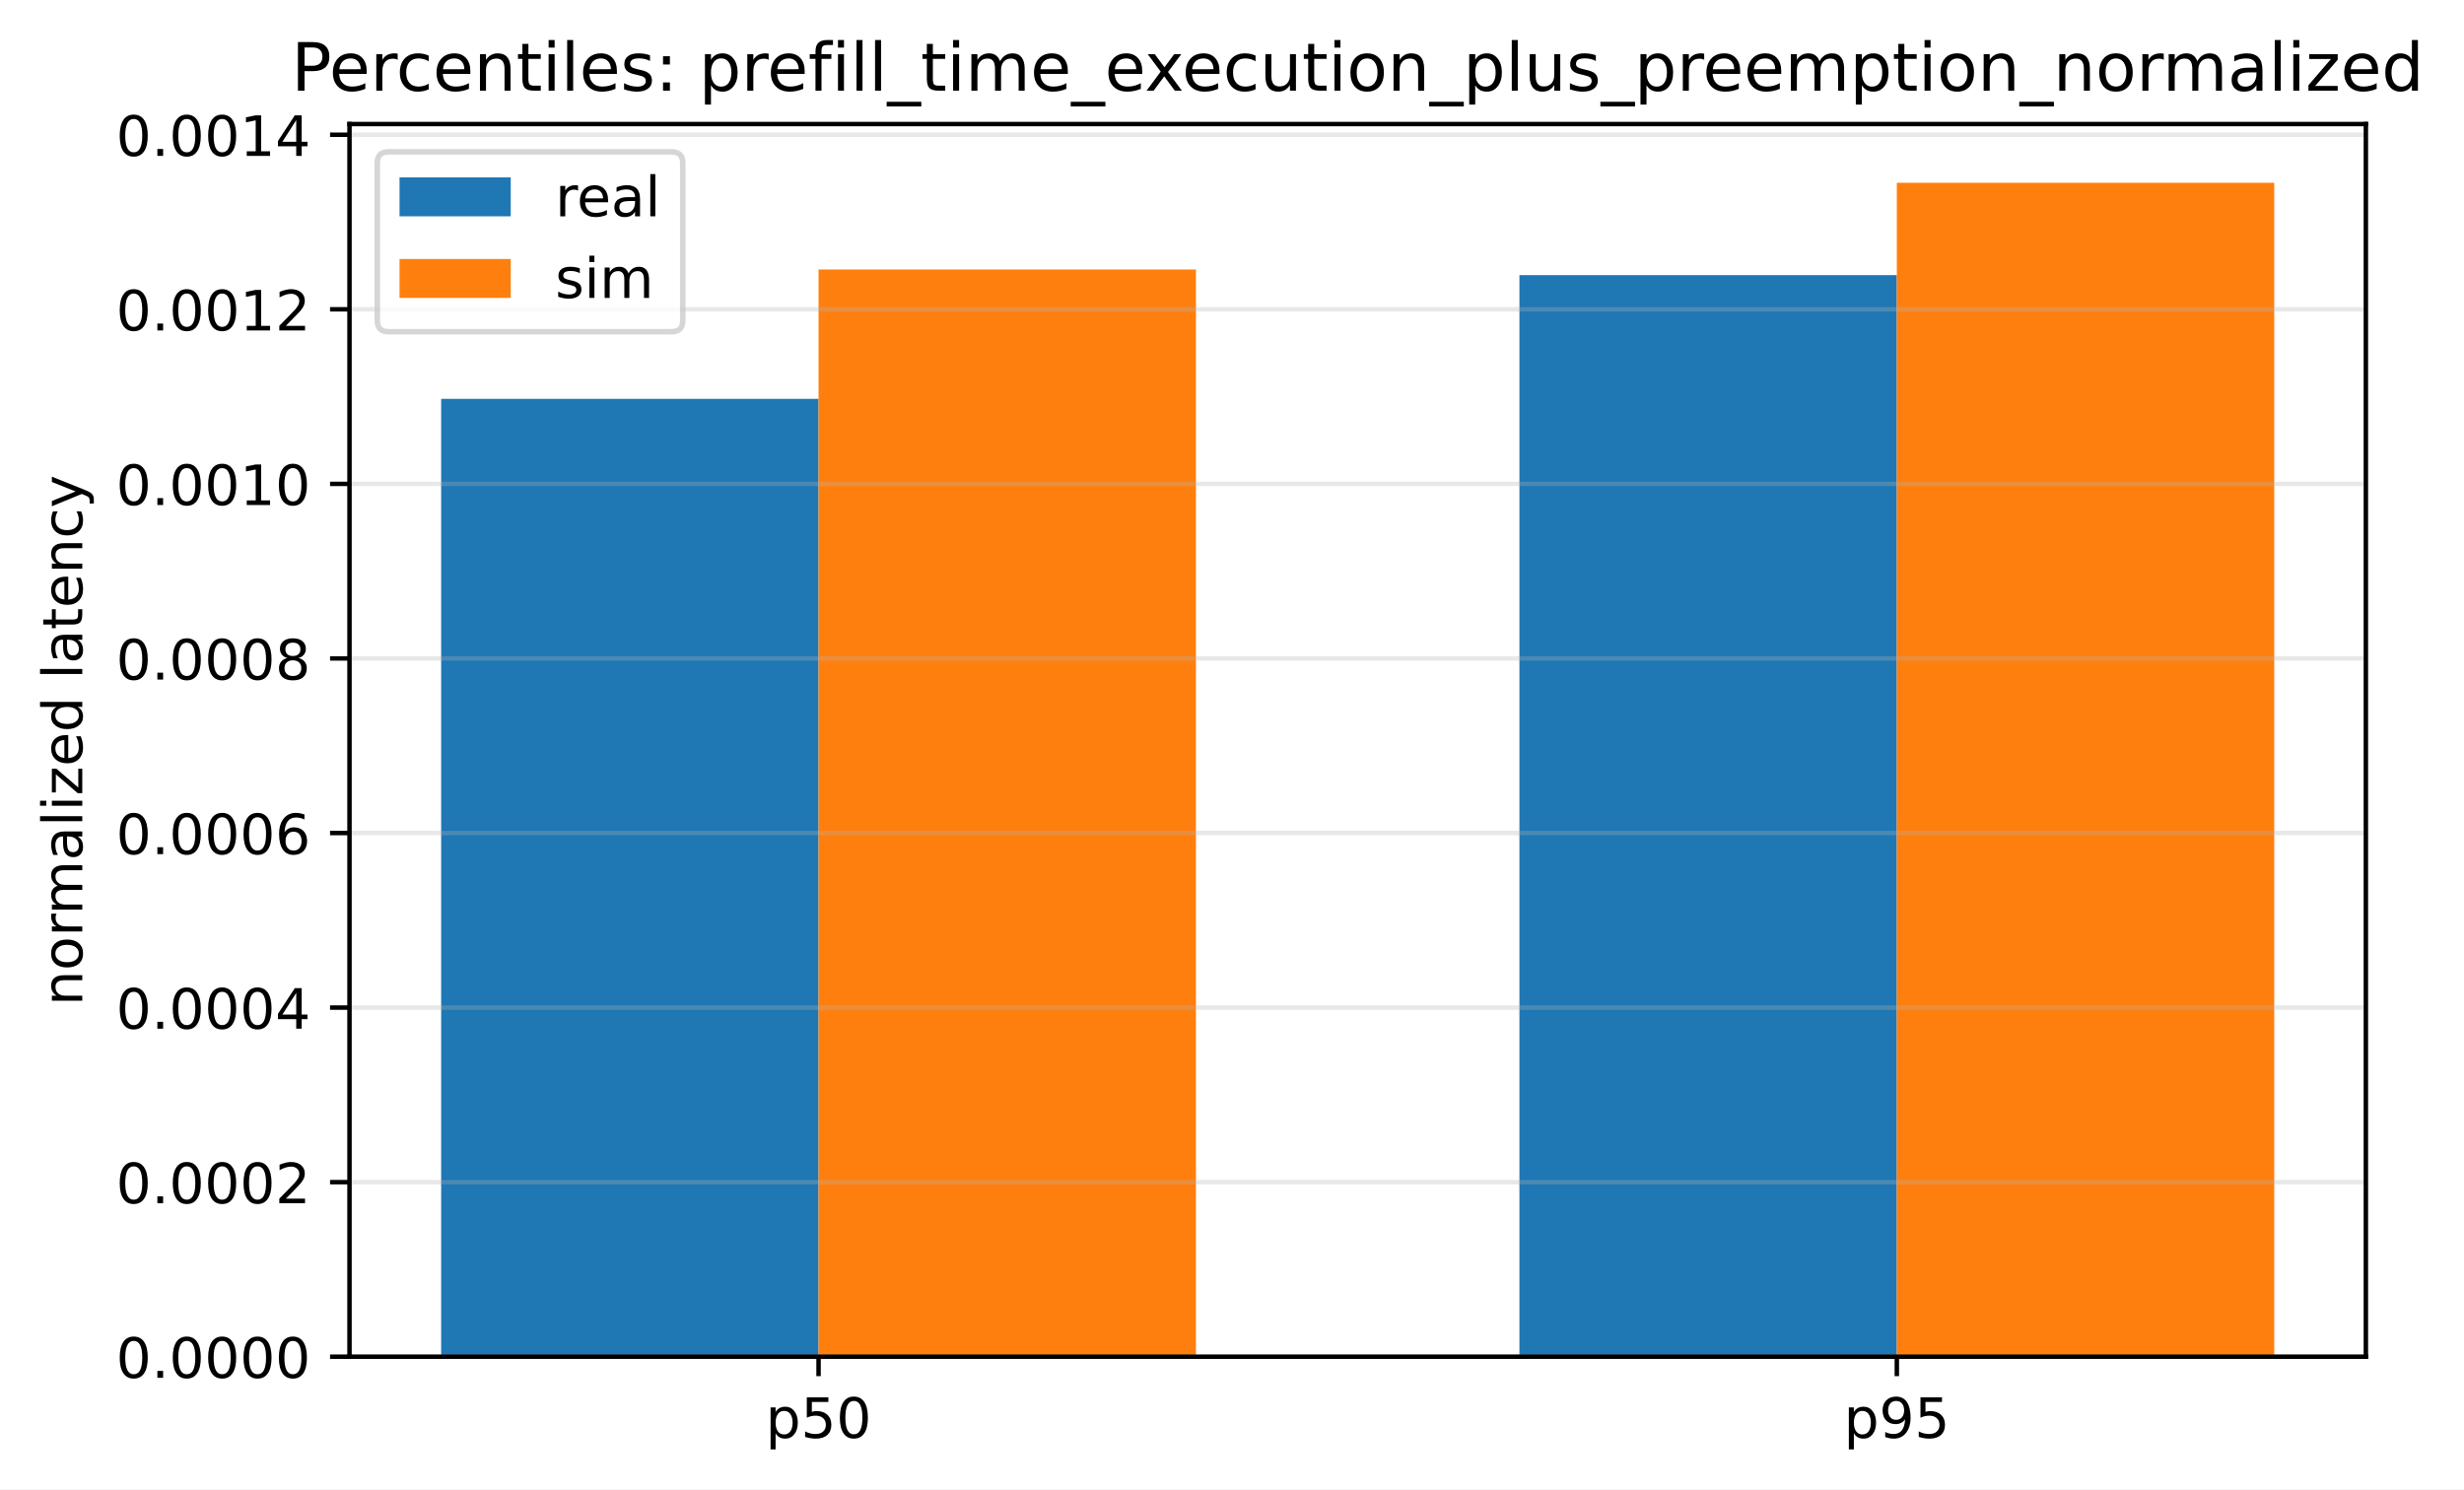
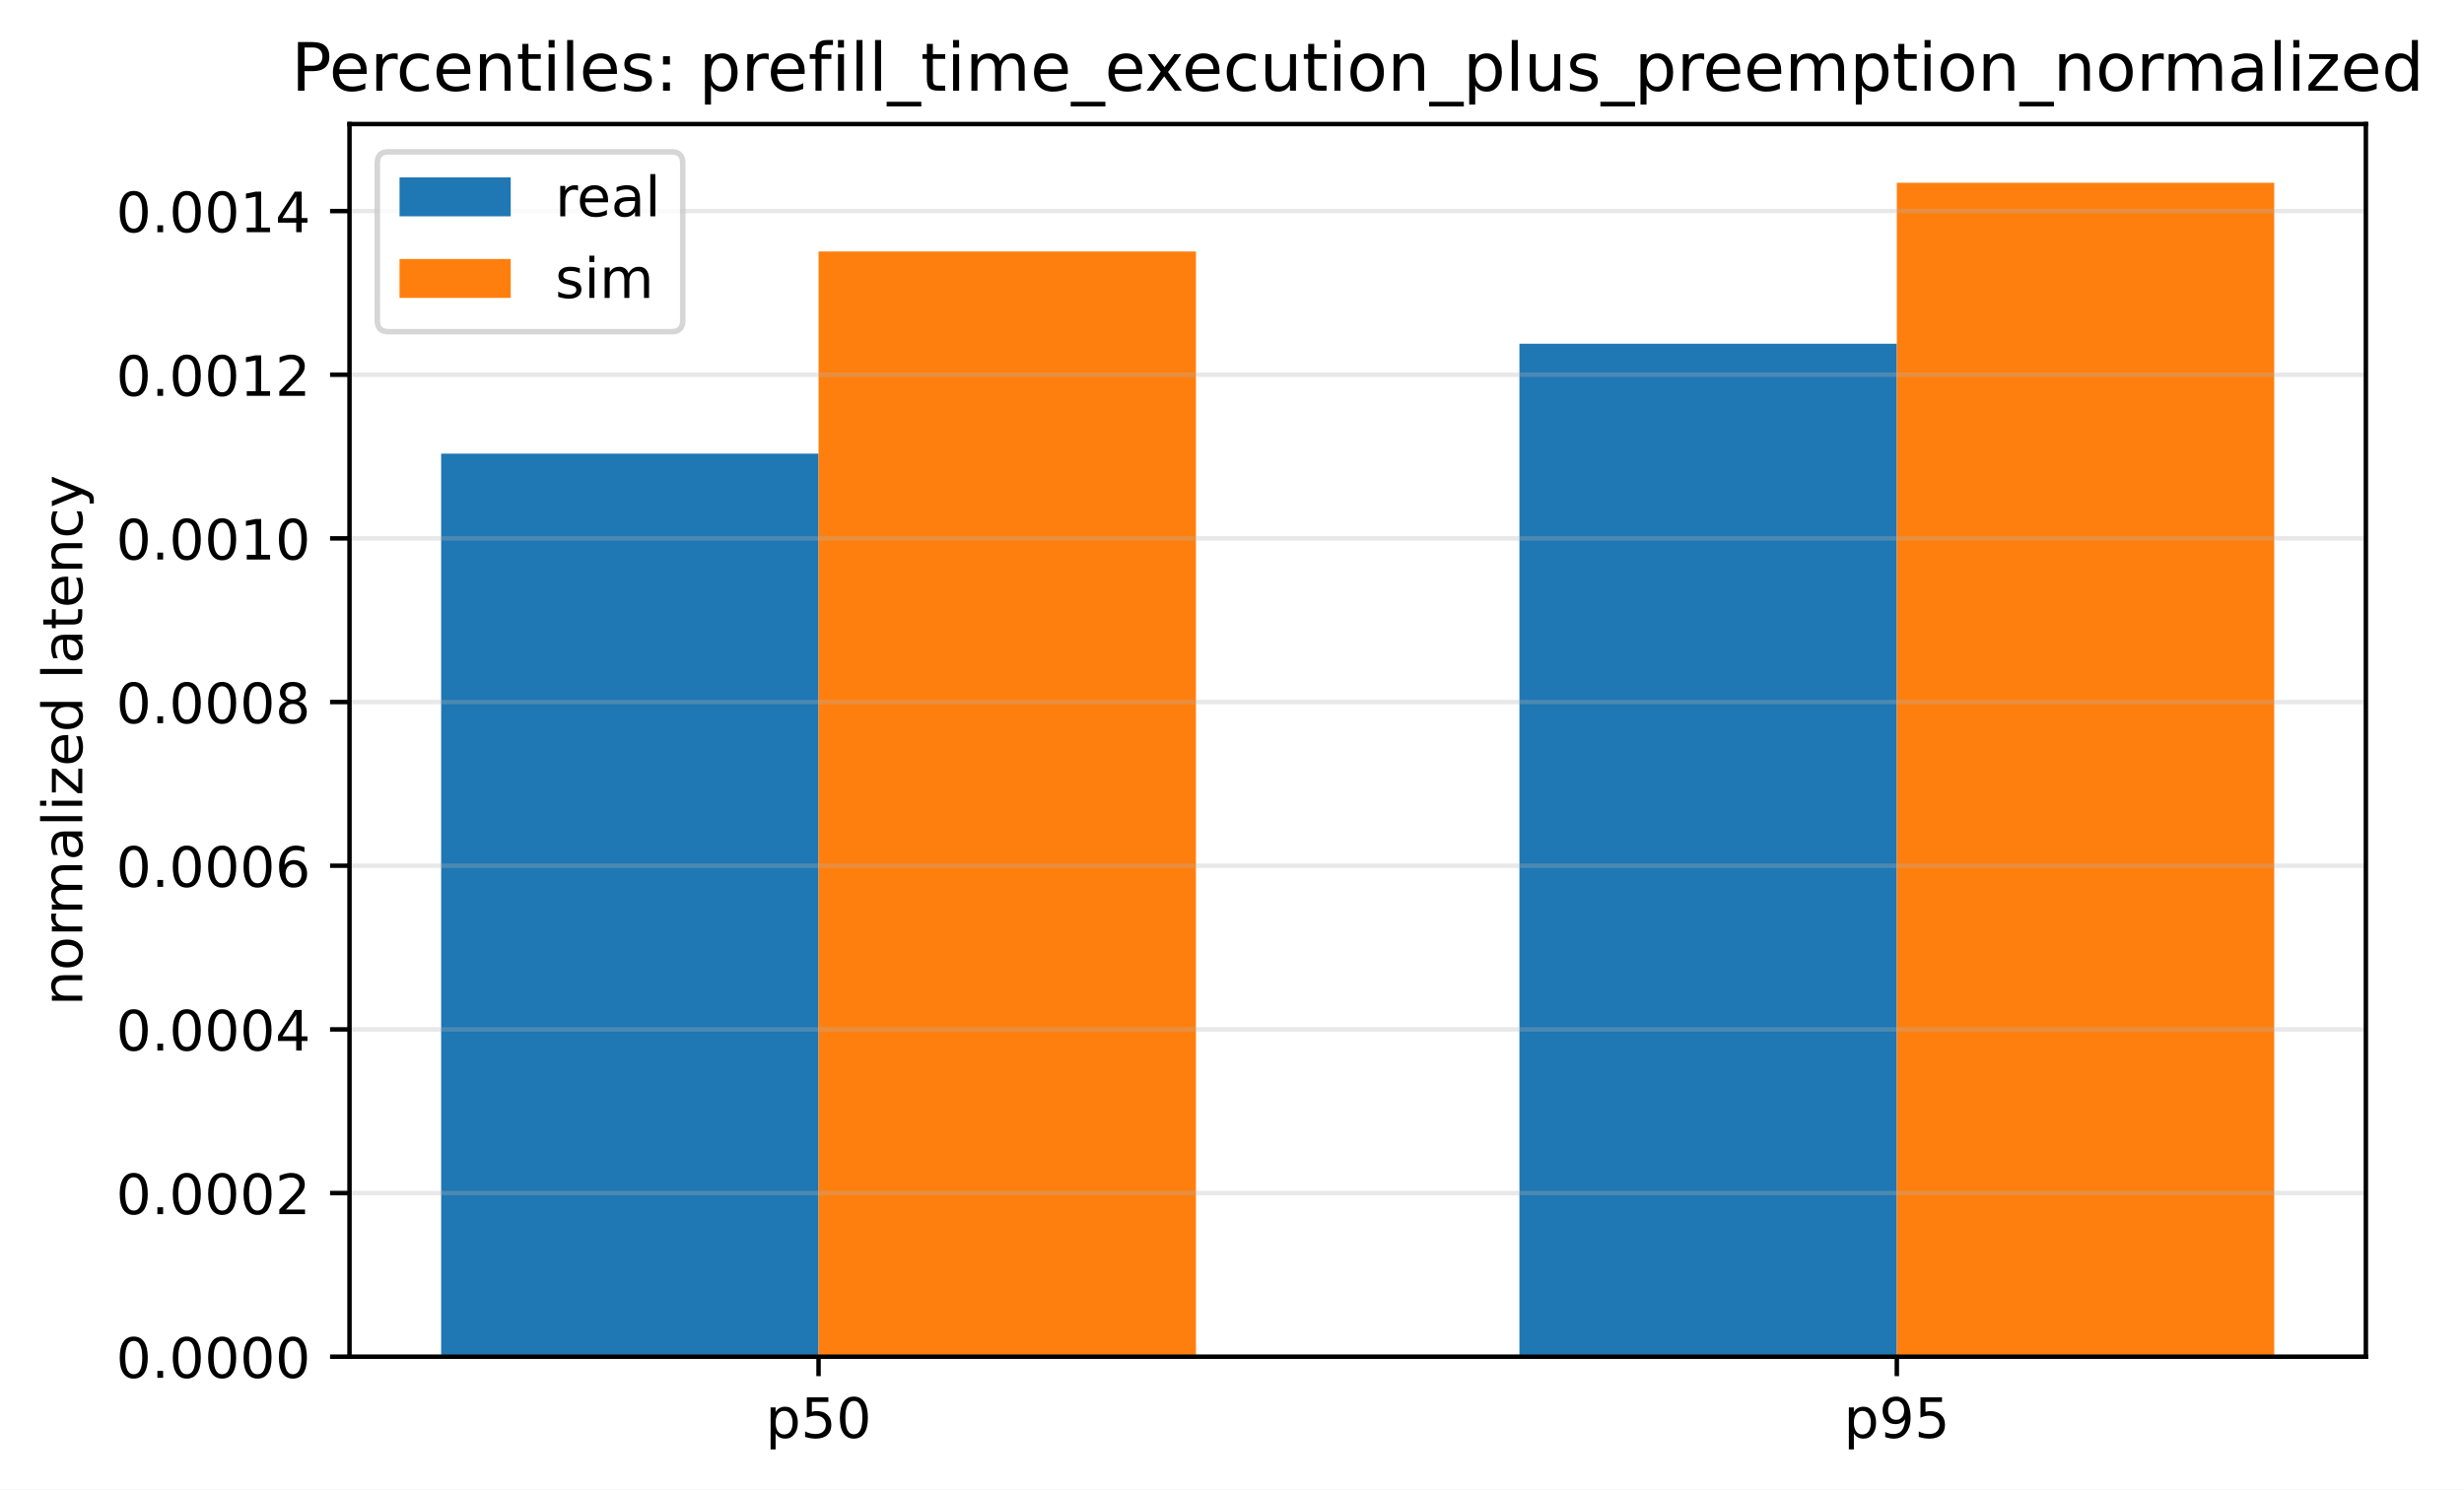
<svg xmlns="http://www.w3.org/2000/svg" xmlns:xlink="http://www.w3.org/1999/xlink" width="443.22pt" height="267.956pt" viewBox="0 0 443.22 267.956" version="1.1">
  <defs>
    <style type="text/css">*{stroke-linejoin: round; stroke-linecap: butt}</style>
  </defs>
  <g id="figure_1">
    <g id="patch_1">
      <path d="M 0 267.956  L 443.22 267.956  L 443.22 0  L 0 0  z " style="fill: #ffffff" />
    </g>
    <g id="axes_1">
      <g id="patch_2">
        <path d="M 62.869 244.078  L 425.569 244.078  L 425.569 22.318  L 62.869 22.318  z " style="fill: #ffffff" />
      </g>
      <g id="patch_3">
-         <path d="M 79.355 244.078  L 147.24 244.078  L 147.24 71.76  L 79.355 71.76  z " clip-path="url(#pd8f5218855)" style="fill: #1f77b4" />
+         <path d="M 79.355 244.078  L 147.24 244.078  L 147.24 81.616  L 79.355 81.616  z " clip-path="url(#p7cc6f0fdf9)" style="fill: #1f77b4" />
      </g>
      <g id="patch_4">
-         <path d="M 273.312 244.078  L 341.197 244.078  L 341.197 49.504  L 273.312 49.504  z " clip-path="url(#pd8f5218855)" style="fill: #1f77b4" />
+         <path d="M 273.312 244.078  L 341.197 244.078  L 341.197 61.838  L 273.312 61.838  z " clip-path="url(#p7cc6f0fdf9)" style="fill: #1f77b4" />
      </g>
      <g id="patch_5">
-         <path d="M 147.24 244.078  L 215.125 244.078  L 215.125 48.484  L 147.24 48.484  z " clip-path="url(#pd8f5218855)" style="fill: #ff7f0e" />
+         <path d="M 147.24 244.078  L 215.125 244.078  L 215.125 45.249  L 147.24 45.249  z " clip-path="url(#p7cc6f0fdf9)" style="fill: #ff7f0e" />
      </g>
      <g id="patch_6">
-         <path d="M 341.197 244.078  L 409.082 244.078  L 409.082 32.878  L 341.197 32.878  z " clip-path="url(#pd8f5218855)" style="fill: #ff7f0e" />
+         <path d="M 341.197 244.078  L 409.082 244.078  L 409.082 32.878  L 341.197 32.878  z " clip-path="url(#p7cc6f0fdf9)" style="fill: #ff7f0e" />
      </g>
      <g id="matplotlib.axis_1">
        <g id="xtick_1">
          <g id="line2d_1">
            <defs>
-               <path id="mc570f22a7b" d="M 0 0  L 0 3.5  " style="stroke: #000000; stroke-width: 0.8" />
+               <path id="m767d017c35" d="M 0 0  L 0 3.5  " style="stroke: #000000; stroke-width: 0.8" />
            </defs>
            <g>
-               <use xlink:href="#mc570f22a7b" x="147.24" y="244.078" style="stroke: #000000; stroke-width: 0.8" />
+               <use xlink:href="#m767d017c35" x="147.24" y="244.078" style="stroke: #000000; stroke-width: 0.8" />
            </g>
          </g>
          <g id="text_1">
            <g transform="translate(137.7034 258.6766) scale(0.1 -0.1)">
              <defs>
                <path id="DejaVuSans-70" d="M 1159 525  L 1159 -1331  L 581 -1331  L 581 3500  L 1159 3500  L 1159 2969  Q 1341 3281 1617 3432  Q 1894 3584 2278 3584  Q 2916 3584 3314 3078  Q 3713 2572 3713 1747  Q 3713 922 3314 415  Q 2916 -91 2278 -91  Q 1894 -91 1617 61  Q 1341 213 1159 525  z M 3116 1747  Q 3116 2381 2855 2742  Q 2594 3103 2138 3103  Q 1681 3103 1420 2742  Q 1159 2381 1159 1747  Q 1159 1113 1420 752  Q 1681 391 2138 391  Q 2594 391 2855 752  Q 3116 1113 3116 1747  z " transform="scale(0.015625)" />
                <path id="DejaVuSans-35" d="M 691 4666  L 3169 4666  L 3169 4134  L 1269 4134  L 1269 2991  Q 1406 3038 1543 3061  Q 1681 3084 1819 3084  Q 2600 3084 3056 2656  Q 3513 2228 3513 1497  Q 3513 744 3044 326  Q 2575 -91 1722 -91  Q 1428 -91 1123 -41  Q 819 9 494 109  L 494 744  Q 775 591 1075 516  Q 1375 441 1709 441  Q 2250 441 2565 725  Q 2881 1009 2881 1497  Q 2881 1984 2565 2268  Q 2250 2553 1709 2553  Q 1456 2553 1204 2497  Q 953 2441 691 2322  L 691 4666  z " transform="scale(0.015625)" />
                <path id="DejaVuSans-30" d="M 2034 4250  Q 1547 4250 1301 3770  Q 1056 3291 1056 2328  Q 1056 1369 1301 889  Q 1547 409 2034 409  Q 2525 409 2770 889  Q 3016 1369 3016 2328  Q 3016 3291 2770 3770  Q 2525 4250 2034 4250  z M 2034 4750  Q 2819 4750 3233 4129  Q 3647 3509 3647 2328  Q 3647 1150 3233 529  Q 2819 -91 2034 -91  Q 1250 -91 836 529  Q 422 1150 422 2328  Q 422 3509 836 4129  Q 1250 4750 2034 4750  z " transform="scale(0.015625)" />
              </defs>
              <use xlink:href="#DejaVuSans-70" />
              <use xlink:href="#DejaVuSans-35" transform="translate(63.47656 0)" />
              <use xlink:href="#DejaVuSans-30" transform="translate(127.0996 0)" />
            </g>
          </g>
        </g>
        <g id="xtick_2">
          <g id="line2d_2">
            <g>
-               <use xlink:href="#mc570f22a7b" x="341.197" y="244.078" style="stroke: #000000; stroke-width: 0.8" />
+               <use xlink:href="#m767d017c35" x="341.197" y="244.078" style="stroke: #000000; stroke-width: 0.8" />
            </g>
          </g>
          <g id="text_2">
            <g transform="translate(331.6606 258.6766) scale(0.1 -0.1)">
              <defs>
                <path id="DejaVuSans-39" d="M 703 97  L 703 672  Q 941 559 1184 500  Q 1428 441 1663 441  Q 2288 441 2617 861  Q 2947 1281 2994 2138  Q 2813 1869 2534 1725  Q 2256 1581 1919 1581  Q 1219 1581 811 2004  Q 403 2428 403 3163  Q 403 3881 828 4315  Q 1253 4750 1959 4750  Q 2769 4750 3195 4129  Q 3622 3509 3622 2328  Q 3622 1225 3098 567  Q 2575 -91 1691 -91  Q 1453 -91 1209 -44  Q 966 3 703 97  z M 1959 2075  Q 2384 2075 2632 2365  Q 2881 2656 2881 3163  Q 2881 3666 2632 3958  Q 2384 4250 1959 4250  Q 1534 4250 1286 3958  Q 1038 3666 1038 3163  Q 1038 2656 1286 2365  Q 1534 2075 1959 2075  z " transform="scale(0.015625)" />
              </defs>
              <use xlink:href="#DejaVuSans-70" />
              <use xlink:href="#DejaVuSans-39" transform="translate(63.47656 0)" />
              <use xlink:href="#DejaVuSans-35" transform="translate(127.0996 0)" />
            </g>
          </g>
        </g>
      </g>
      <g id="matplotlib.axis_2">
        <g id="ytick_1">
          <g id="line2d_3">
-             <path d="M 62.869 244.078  L 425.569 244.078  " clip-path="url(#pd8f5218855)" style="fill: none; stroke: #b0b0b0; stroke-opacity: 0.3; stroke-width: 0.8; stroke-linecap: square" />
+             <path d="M 62.869 244.078  L 425.569 244.078  " clip-path="url(#p7cc6f0fdf9)" style="fill: none; stroke: #b0b0b0; stroke-opacity: 0.3; stroke-width: 0.8; stroke-linecap: square" />
          </g>
          <g id="line2d_4">
            <defs>
-               <path id="m084fe8851f" d="M 0 0  L -3.5 0  " style="stroke: #000000; stroke-width: 0.8" />
+               <path id="md7a2891b5c" d="M 0 0  L -3.5 0  " style="stroke: #000000; stroke-width: 0.8" />
            </defs>
            <g>
-               <use xlink:href="#m084fe8851f" x="62.869" y="244.078" style="stroke: #000000; stroke-width: 0.8" />
+               <use xlink:href="#md7a2891b5c" x="62.869" y="244.078" style="stroke: #000000; stroke-width: 0.8" />
            </g>
          </g>
          <g id="text_3">
            <g transform="translate(20.87813 247.8773) scale(0.1 -0.1)">
              <defs>
                <path id="DejaVuSans-2e" d="M 684 794  L 1344 794  L 1344 0  L 684 0  L 684 794  z " transform="scale(0.015625)" />
              </defs>
              <use xlink:href="#DejaVuSans-30" />
              <use xlink:href="#DejaVuSans-2e" transform="translate(63.62305 0)" />
              <use xlink:href="#DejaVuSans-30" transform="translate(95.41016 0)" />
              <use xlink:href="#DejaVuSans-30" transform="translate(159.0332 0)" />
              <use xlink:href="#DejaVuSans-30" transform="translate(222.6562 0)" />
              <use xlink:href="#DejaVuSans-30" transform="translate(286.2793 0)" />
            </g>
          </g>
        </g>
        <g id="ytick_2">
          <g id="line2d_5">
-             <path d="M 62.869 212.673  L 425.569 212.673  " clip-path="url(#pd8f5218855)" style="fill: none; stroke: #b0b0b0; stroke-opacity: 0.3; stroke-width: 0.8; stroke-linecap: square" />
+             <path d="M 62.869 214.634  L 425.569 214.634  " clip-path="url(#p7cc6f0fdf9)" style="fill: none; stroke: #b0b0b0; stroke-opacity: 0.3; stroke-width: 0.8; stroke-linecap: square" />
          </g>
          <g id="line2d_6">
            <g>
-               <use xlink:href="#m084fe8851f" x="62.869" y="212.673" style="stroke: #000000; stroke-width: 0.8" />
+               <use xlink:href="#md7a2891b5c" x="62.869" y="214.634" style="stroke: #000000; stroke-width: 0.8" />
            </g>
          </g>
          <g id="text_4">
-             <g transform="translate(20.87813 216.4725) scale(0.1 -0.1)">
+             <g transform="translate(20.87813 218.4337) scale(0.1 -0.1)">
              <defs>
                <path id="DejaVuSans-32" d="M 1228 531  L 3431 531  L 3431 0  L 469 0  L 469 531  Q 828 903 1448 1529  Q 2069 2156 2228 2338  Q 2531 2678 2651 2914  Q 2772 3150 2772 3378  Q 2772 3750 2511 3984  Q 2250 4219 1831 4219  Q 1534 4219 1204 4116  Q 875 4013 500 3803  L 500 4441  Q 881 4594 1212 4672  Q 1544 4750 1819 4750  Q 2544 4750 2975 4387  Q 3406 4025 3406 3419  Q 3406 3131 3298 2873  Q 3191 2616 2906 2266  Q 2828 2175 2409 1742  Q 1991 1309 1228 531  z " transform="scale(0.015625)" />
              </defs>
              <use xlink:href="#DejaVuSans-30" />
              <use xlink:href="#DejaVuSans-2e" transform="translate(63.62305 0)" />
              <use xlink:href="#DejaVuSans-30" transform="translate(95.41016 0)" />
              <use xlink:href="#DejaVuSans-30" transform="translate(159.0332 0)" />
              <use xlink:href="#DejaVuSans-30" transform="translate(222.6562 0)" />
              <use xlink:href="#DejaVuSans-32" transform="translate(286.2793 0)" />
            </g>
          </g>
        </g>
        <g id="ytick_3">
          <g id="line2d_7">
-             <path d="M 62.869 181.268  L 425.569 181.268  " clip-path="url(#pd8f5218855)" style="fill: none; stroke: #b0b0b0; stroke-opacity: 0.3; stroke-width: 0.8; stroke-linecap: square" />
+             <path d="M 62.869 185.191  L 425.569 185.191  " clip-path="url(#p7cc6f0fdf9)" style="fill: none; stroke: #b0b0b0; stroke-opacity: 0.3; stroke-width: 0.8; stroke-linecap: square" />
          </g>
          <g id="line2d_8">
            <g>
-               <use xlink:href="#m084fe8851f" x="62.869" y="181.268" style="stroke: #000000; stroke-width: 0.8" />
+               <use xlink:href="#md7a2891b5c" x="62.869" y="185.191" style="stroke: #000000; stroke-width: 0.8" />
            </g>
          </g>
          <g id="text_5">
-             <g transform="translate(20.87813 185.0676) scale(0.1 -0.1)">
+             <g transform="translate(20.87813 188.99) scale(0.1 -0.1)">
              <defs>
                <path id="DejaVuSans-34" d="M 2419 4116  L 825 1625  L 2419 1625  L 2419 4116  z M 2253 4666  L 3047 4666  L 3047 1625  L 3713 1625  L 3713 1100  L 3047 1100  L 3047 0  L 2419 0  L 2419 1100  L 313 1100  L 313 1709  L 2253 4666  z " transform="scale(0.015625)" />
              </defs>
              <use xlink:href="#DejaVuSans-30" />
              <use xlink:href="#DejaVuSans-2e" transform="translate(63.62305 0)" />
              <use xlink:href="#DejaVuSans-30" transform="translate(95.41016 0)" />
              <use xlink:href="#DejaVuSans-30" transform="translate(159.0332 0)" />
              <use xlink:href="#DejaVuSans-30" transform="translate(222.6562 0)" />
              <use xlink:href="#DejaVuSans-34" transform="translate(286.2793 0)" />
            </g>
          </g>
        </g>
        <g id="ytick_4">
          <g id="line2d_9">
-             <path d="M 62.869 149.864  L 425.569 149.864  " clip-path="url(#pd8f5218855)" style="fill: none; stroke: #b0b0b0; stroke-opacity: 0.3; stroke-width: 0.8; stroke-linecap: square" />
+             <path d="M 62.869 155.747  L 425.569 155.747  " clip-path="url(#p7cc6f0fdf9)" style="fill: none; stroke: #b0b0b0; stroke-opacity: 0.3; stroke-width: 0.8; stroke-linecap: square" />
          </g>
          <g id="line2d_10">
            <g>
-               <use xlink:href="#m084fe8851f" x="62.869" y="149.864" style="stroke: #000000; stroke-width: 0.8" />
+               <use xlink:href="#md7a2891b5c" x="62.869" y="155.747" style="stroke: #000000; stroke-width: 0.8" />
            </g>
          </g>
          <g id="text_6">
-             <g transform="translate(20.87813 153.6628) scale(0.1 -0.1)">
+             <g transform="translate(20.87813 159.5463) scale(0.1 -0.1)">
              <defs>
                <path id="DejaVuSans-36" d="M 2113 2584  Q 1688 2584 1439 2293  Q 1191 2003 1191 1497  Q 1191 994 1439 701  Q 1688 409 2113 409  Q 2538 409 2786 701  Q 3034 994 3034 1497  Q 3034 2003 2786 2293  Q 2538 2584 2113 2584  z M 3366 4563  L 3366 3988  Q 3128 4100 2886 4159  Q 2644 4219 2406 4219  Q 1781 4219 1451 3797  Q 1122 3375 1075 2522  Q 1259 2794 1537 2939  Q 1816 3084 2150 3084  Q 2853 3084 3261 2657  Q 3669 2231 3669 1497  Q 3669 778 3244 343  Q 2819 -91 2113 -91  Q 1303 -91 875 529  Q 447 1150 447 2328  Q 447 3434 972 4092  Q 1497 4750 2381 4750  Q 2619 4750 2861 4703  Q 3103 4656 3366 4563  z " transform="scale(0.015625)" />
              </defs>
              <use xlink:href="#DejaVuSans-30" />
              <use xlink:href="#DejaVuSans-2e" transform="translate(63.62305 0)" />
              <use xlink:href="#DejaVuSans-30" transform="translate(95.41016 0)" />
              <use xlink:href="#DejaVuSans-30" transform="translate(159.0332 0)" />
              <use xlink:href="#DejaVuSans-30" transform="translate(222.6562 0)" />
              <use xlink:href="#DejaVuSans-36" transform="translate(286.2793 0)" />
            </g>
          </g>
        </g>
        <g id="ytick_5">
          <g id="line2d_11">
-             <path d="M 62.869 118.459  L 425.569 118.459  " clip-path="url(#pd8f5218855)" style="fill: none; stroke: #b0b0b0; stroke-opacity: 0.3; stroke-width: 0.8; stroke-linecap: square" />
+             <path d="M 62.869 126.303  L 425.569 126.303  " clip-path="url(#p7cc6f0fdf9)" style="fill: none; stroke: #b0b0b0; stroke-opacity: 0.3; stroke-width: 0.8; stroke-linecap: square" />
          </g>
          <g id="line2d_12">
            <g>
-               <use xlink:href="#m084fe8851f" x="62.869" y="118.459" style="stroke: #000000; stroke-width: 0.8" />
+               <use xlink:href="#md7a2891b5c" x="62.869" y="126.303" style="stroke: #000000; stroke-width: 0.8" />
            </g>
          </g>
          <g id="text_7">
-             <g transform="translate(20.87813 122.2579) scale(0.1 -0.1)">
+             <g transform="translate(20.87813 130.1026) scale(0.1 -0.1)">
              <defs>
                <path id="DejaVuSans-38" d="M 2034 2216  Q 1584 2216 1326 1975  Q 1069 1734 1069 1313  Q 1069 891 1326 650  Q 1584 409 2034 409  Q 2484 409 2743 651  Q 3003 894 3003 1313  Q 3003 1734 2745 1975  Q 2488 2216 2034 2216  z M 1403 2484  Q 997 2584 770 2862  Q 544 3141 544 3541  Q 544 4100 942 4425  Q 1341 4750 2034 4750  Q 2731 4750 3128 4425  Q 3525 4100 3525 3541  Q 3525 3141 3298 2862  Q 3072 2584 2669 2484  Q 3125 2378 3379 2068  Q 3634 1759 3634 1313  Q 3634 634 3220 271  Q 2806 -91 2034 -91  Q 1263 -91 848 271  Q 434 634 434 1313  Q 434 1759 690 2068  Q 947 2378 1403 2484  z M 1172 3481  Q 1172 3119 1398 2916  Q 1625 2713 2034 2713  Q 2441 2713 2670 2916  Q 2900 3119 2900 3481  Q 2900 3844 2670 4047  Q 2441 4250 2034 4250  Q 1625 4250 1398 4047  Q 1172 3844 1172 3481  z " transform="scale(0.015625)" />
              </defs>
              <use xlink:href="#DejaVuSans-30" />
              <use xlink:href="#DejaVuSans-2e" transform="translate(63.62305 0)" />
              <use xlink:href="#DejaVuSans-30" transform="translate(95.41016 0)" />
              <use xlink:href="#DejaVuSans-30" transform="translate(159.0332 0)" />
              <use xlink:href="#DejaVuSans-30" transform="translate(222.6562 0)" />
              <use xlink:href="#DejaVuSans-38" transform="translate(286.2793 0)" />
            </g>
          </g>
        </g>
        <g id="ytick_6">
          <g id="line2d_13">
-             <path d="M 62.869 87.054  L 425.569 87.054  " clip-path="url(#pd8f5218855)" style="fill: none; stroke: #b0b0b0; stroke-opacity: 0.3; stroke-width: 0.8; stroke-linecap: square" />
+             <path d="M 62.869 96.86  L 425.569 96.86  " clip-path="url(#p7cc6f0fdf9)" style="fill: none; stroke: #b0b0b0; stroke-opacity: 0.3; stroke-width: 0.8; stroke-linecap: square" />
          </g>
          <g id="line2d_14">
            <g>
-               <use xlink:href="#m084fe8851f" x="62.869" y="87.054" style="stroke: #000000; stroke-width: 0.8" />
+               <use xlink:href="#md7a2891b5c" x="62.869" y="96.86" style="stroke: #000000; stroke-width: 0.8" />
            </g>
          </g>
          <g id="text_8">
-             <g transform="translate(20.87813 90.85308) scale(0.1 -0.1)">
+             <g transform="translate(20.87813 100.6589) scale(0.1 -0.1)">
              <defs>
                <path id="DejaVuSans-31" d="M 794 531  L 1825 531  L 1825 4091  L 703 3866  L 703 4441  L 1819 4666  L 2450 4666  L 2450 531  L 3481 531  L 3481 0  L 794 0  L 794 531  z " transform="scale(0.015625)" />
              </defs>
              <use xlink:href="#DejaVuSans-30" />
              <use xlink:href="#DejaVuSans-2e" transform="translate(63.62305 0)" />
              <use xlink:href="#DejaVuSans-30" transform="translate(95.41016 0)" />
              <use xlink:href="#DejaVuSans-30" transform="translate(159.0332 0)" />
              <use xlink:href="#DejaVuSans-31" transform="translate(222.6562 0)" />
              <use xlink:href="#DejaVuSans-30" transform="translate(286.2793 0)" />
            </g>
          </g>
        </g>
        <g id="ytick_7">
          <g id="line2d_15">
-             <path d="M 62.869 55.649  L 425.569 55.649  " clip-path="url(#pd8f5218855)" style="fill: none; stroke: #b0b0b0; stroke-opacity: 0.3; stroke-width: 0.8; stroke-linecap: square" />
+             <path d="M 62.869 67.416  L 425.569 67.416  " clip-path="url(#p7cc6f0fdf9)" style="fill: none; stroke: #b0b0b0; stroke-opacity: 0.3; stroke-width: 0.8; stroke-linecap: square" />
          </g>
          <g id="line2d_16">
            <g>
-               <use xlink:href="#m084fe8851f" x="62.869" y="55.649" style="stroke: #000000; stroke-width: 0.8" />
+               <use xlink:href="#md7a2891b5c" x="62.869" y="67.416" style="stroke: #000000; stroke-width: 0.8" />
            </g>
          </g>
          <g id="text_9">
-             <g transform="translate(20.87813 59.44823) scale(0.1 -0.1)">
+             <g transform="translate(20.87813 71.21522) scale(0.1 -0.1)">
              <use xlink:href="#DejaVuSans-30" />
              <use xlink:href="#DejaVuSans-2e" transform="translate(63.62305 0)" />
              <use xlink:href="#DejaVuSans-30" transform="translate(95.41016 0)" />
              <use xlink:href="#DejaVuSans-30" transform="translate(159.0332 0)" />
              <use xlink:href="#DejaVuSans-31" transform="translate(222.6562 0)" />
              <use xlink:href="#DejaVuSans-32" transform="translate(286.2793 0)" />
            </g>
          </g>
        </g>
        <g id="ytick_8">
          <g id="line2d_17">
-             <path d="M 62.869 24.244  L 425.569 24.244  " clip-path="url(#pd8f5218855)" style="fill: none; stroke: #b0b0b0; stroke-opacity: 0.3; stroke-width: 0.8; stroke-linecap: square" />
+             <path d="M 62.869 37.972  L 425.569 37.972  " clip-path="url(#p7cc6f0fdf9)" style="fill: none; stroke: #b0b0b0; stroke-opacity: 0.3; stroke-width: 0.8; stroke-linecap: square" />
          </g>
          <g id="line2d_18">
            <g>
-               <use xlink:href="#m084fe8851f" x="62.869" y="24.244" style="stroke: #000000; stroke-width: 0.8" />
+               <use xlink:href="#md7a2891b5c" x="62.869" y="37.972" style="stroke: #000000; stroke-width: 0.8" />
            </g>
          </g>
          <g id="text_10">
-             <g transform="translate(20.87813 28.04338) scale(0.1 -0.1)">
+             <g transform="translate(20.87813 41.77154) scale(0.1 -0.1)">
              <use xlink:href="#DejaVuSans-30" />
              <use xlink:href="#DejaVuSans-2e" transform="translate(63.62305 0)" />
              <use xlink:href="#DejaVuSans-30" transform="translate(95.41016 0)" />
              <use xlink:href="#DejaVuSans-30" transform="translate(159.0332 0)" />
              <use xlink:href="#DejaVuSans-31" transform="translate(222.6562 0)" />
              <use xlink:href="#DejaVuSans-34" transform="translate(286.2793 0)" />
            </g>
          </g>
        </g>
        <g id="text_11">
          <g transform="translate(14.79844 180.938) rotate(-90) scale(0.1 -0.1)">
            <defs>
              <path id="DejaVuSans-6e" d="M 3513 2113  L 3513 0  L 2938 0  L 2938 2094  Q 2938 2591 2744 2837  Q 2550 3084 2163 3084  Q 1697 3084 1428 2787  Q 1159 2491 1159 1978  L 1159 0  L 581 0  L 581 3500  L 1159 3500  L 1159 2956  Q 1366 3272 1645 3428  Q 1925 3584 2291 3584  Q 2894 3584 3203 3211  Q 3513 2838 3513 2113  z " transform="scale(0.015625)" />
              <path id="DejaVuSans-6f" d="M 1959 3097  Q 1497 3097 1228 2736  Q 959 2375 959 1747  Q 959 1119 1226 758  Q 1494 397 1959 397  Q 2419 397 2687 759  Q 2956 1122 2956 1747  Q 2956 2369 2687 2733  Q 2419 3097 1959 3097  z M 1959 3584  Q 2709 3584 3137 3096  Q 3566 2609 3566 1747  Q 3566 888 3137 398  Q 2709 -91 1959 -91  Q 1206 -91 779 398  Q 353 888 353 1747  Q 353 2609 779 3096  Q 1206 3584 1959 3584  z " transform="scale(0.015625)" />
              <path id="DejaVuSans-72" d="M 2631 2963  Q 2534 3019 2420 3045  Q 2306 3072 2169 3072  Q 1681 3072 1420 2755  Q 1159 2438 1159 1844  L 1159 0  L 581 0  L 581 3500  L 1159 3500  L 1159 2956  Q 1341 3275 1631 3429  Q 1922 3584 2338 3584  Q 2397 3584 2469 3576  Q 2541 3569 2628 3553  L 2631 2963  z " transform="scale(0.015625)" />
              <path id="DejaVuSans-6d" d="M 3328 2828  Q 3544 3216 3844 3400  Q 4144 3584 4550 3584  Q 5097 3584 5394 3201  Q 5691 2819 5691 2113  L 5691 0  L 5113 0  L 5113 2094  Q 5113 2597 4934 2840  Q 4756 3084 4391 3084  Q 3944 3084 3684 2787  Q 3425 2491 3425 1978  L 3425 0  L 2847 0  L 2847 2094  Q 2847 2600 2669 2842  Q 2491 3084 2119 3084  Q 1678 3084 1418 2786  Q 1159 2488 1159 1978  L 1159 0  L 581 0  L 581 3500  L 1159 3500  L 1159 2956  Q 1356 3278 1631 3431  Q 1906 3584 2284 3584  Q 2666 3584 2933 3390  Q 3200 3197 3328 2828  z " transform="scale(0.015625)" />
              <path id="DejaVuSans-61" d="M 2194 1759  Q 1497 1759 1228 1600  Q 959 1441 959 1056  Q 959 750 1161 570  Q 1363 391 1709 391  Q 2188 391 2477 730  Q 2766 1069 2766 1631  L 2766 1759  L 2194 1759  z M 3341 1997  L 3341 0  L 2766 0  L 2766 531  Q 2569 213 2275 61  Q 1981 -91 1556 -91  Q 1019 -91 701 211  Q 384 513 384 1019  Q 384 1609 779 1909  Q 1175 2209 1959 2209  L 2766 2209  L 2766 2266  Q 2766 2663 2505 2880  Q 2244 3097 1772 3097  Q 1472 3097 1187 3025  Q 903 2953 641 2809  L 641 3341  Q 956 3463 1253 3523  Q 1550 3584 1831 3584  Q 2591 3584 2966 3190  Q 3341 2797 3341 1997  z " transform="scale(0.015625)" />
              <path id="DejaVuSans-6c" d="M 603 4863  L 1178 4863  L 1178 0  L 603 0  L 603 4863  z " transform="scale(0.015625)" />
              <path id="DejaVuSans-69" d="M 603 3500  L 1178 3500  L 1178 0  L 603 0  L 603 3500  z M 603 4863  L 1178 4863  L 1178 4134  L 603 4134  L 603 4863  z " transform="scale(0.015625)" />
              <path id="DejaVuSans-7a" d="M 353 3500  L 3084 3500  L 3084 2975  L 922 459  L 3084 459  L 3084 0  L 275 0  L 275 525  L 2438 3041  L 353 3041  L 353 3500  z " transform="scale(0.015625)" />
              <path id="DejaVuSans-65" d="M 3597 1894  L 3597 1613  L 953 1613  Q 991 1019 1311 708  Q 1631 397 2203 397  Q 2534 397 2845 478  Q 3156 559 3463 722  L 3463 178  Q 3153 47 2828 -22  Q 2503 -91 2169 -91  Q 1331 -91 842 396  Q 353 884 353 1716  Q 353 2575 817 3079  Q 1281 3584 2069 3584  Q 2775 3584 3186 3129  Q 3597 2675 3597 1894  z M 3022 2063  Q 3016 2534 2758 2815  Q 2500 3097 2075 3097  Q 1594 3097 1305 2825  Q 1016 2553 972 2059  L 3022 2063  z " transform="scale(0.015625)" />
              <path id="DejaVuSans-64" d="M 2906 2969  L 2906 4863  L 3481 4863  L 3481 0  L 2906 0  L 2906 525  Q 2725 213 2448 61  Q 2172 -91 1784 -91  Q 1150 -91 751 415  Q 353 922 353 1747  Q 353 2572 751 3078  Q 1150 3584 1784 3584  Q 2172 3584 2448 3432  Q 2725 3281 2906 2969  z M 947 1747  Q 947 1113 1208 752  Q 1469 391 1925 391  Q 2381 391 2643 752  Q 2906 1113 2906 1747  Q 2906 2381 2643 2742  Q 2381 3103 1925 3103  Q 1469 3103 1208 2742  Q 947 2381 947 1747  z " transform="scale(0.015625)" />
              <path id="DejaVuSans-20" transform="scale(0.015625)" />
              <path id="DejaVuSans-74" d="M 1172 4494  L 1172 3500  L 2356 3500  L 2356 3053  L 1172 3053  L 1172 1153  Q 1172 725 1289 603  Q 1406 481 1766 481  L 2356 481  L 2356 0  L 1766 0  Q 1100 0 847 248  Q 594 497 594 1153  L 594 3053  L 172 3053  L 172 3500  L 594 3500  L 594 4494  L 1172 4494  z " transform="scale(0.015625)" />
              <path id="DejaVuSans-63" d="M 3122 3366  L 3122 2828  Q 2878 2963 2633 3030  Q 2388 3097 2138 3097  Q 1578 3097 1268 2742  Q 959 2388 959 1747  Q 959 1106 1268 751  Q 1578 397 2138 397  Q 2388 397 2633 464  Q 2878 531 3122 666  L 3122 134  Q 2881 22 2623 -34  Q 2366 -91 2075 -91  Q 1284 -91 818 406  Q 353 903 353 1747  Q 353 2603 823 3093  Q 1294 3584 2113 3584  Q 2378 3584 2631 3529  Q 2884 3475 3122 3366  z " transform="scale(0.015625)" />
              <path id="DejaVuSans-79" d="M 2059 -325  Q 1816 -950 1584 -1140  Q 1353 -1331 966 -1331  L 506 -1331  L 506 -850  L 844 -850  Q 1081 -850 1212 -737  Q 1344 -625 1503 -206  L 1606 56  L 191 3500  L 800 3500  L 1894 763  L 2988 3500  L 3597 3500  L 2059 -325  z " transform="scale(0.015625)" />
            </defs>
            <use xlink:href="#DejaVuSans-6e" />
            <use xlink:href="#DejaVuSans-6f" transform="translate(63.37891 0)" />
            <use xlink:href="#DejaVuSans-72" transform="translate(124.5605 0)" />
            <use xlink:href="#DejaVuSans-6d" transform="translate(163.9238 0)" />
            <use xlink:href="#DejaVuSans-61" transform="translate(261.3359 0)" />
            <use xlink:href="#DejaVuSans-6c" transform="translate(322.6152 0)" />
            <use xlink:href="#DejaVuSans-69" transform="translate(350.3984 0)" />
            <use xlink:href="#DejaVuSans-7a" transform="translate(378.1816 0)" />
            <use xlink:href="#DejaVuSans-65" transform="translate(430.6719 0)" />
            <use xlink:href="#DejaVuSans-64" transform="translate(492.1953 0)" />
            <use xlink:href="#DejaVuSans-20" transform="translate(555.6719 0)" />
            <use xlink:href="#DejaVuSans-6c" transform="translate(587.459 0)" />
            <use xlink:href="#DejaVuSans-61" transform="translate(615.2422 0)" />
            <use xlink:href="#DejaVuSans-74" transform="translate(676.5215 0)" />
            <use xlink:href="#DejaVuSans-65" transform="translate(715.7305 0)" />
            <use xlink:href="#DejaVuSans-6e" transform="translate(777.2539 0)" />
            <use xlink:href="#DejaVuSans-63" transform="translate(840.6328 0)" />
            <use xlink:href="#DejaVuSans-79" transform="translate(895.6133 0)" />
          </g>
        </g>
      </g>
      <g id="patch_7">
        <path d="M 62.869 244.078  L 62.869 22.318  " style="fill: none; stroke: #000000; stroke-width: 0.8; stroke-linejoin: miter; stroke-linecap: square" />
      </g>
      <g id="patch_8">
        <path d="M 425.569 244.078  L 425.569 22.318  " style="fill: none; stroke: #000000; stroke-width: 0.8; stroke-linejoin: miter; stroke-linecap: square" />
      </g>
      <g id="patch_9">
        <path d="M 62.869 244.078  L 425.569 244.078  " style="fill: none; stroke: #000000; stroke-width: 0.8; stroke-linejoin: miter; stroke-linecap: square" />
      </g>
      <g id="patch_10">
        <path d="M 62.869 22.318  L 425.569 22.318  " style="fill: none; stroke: #000000; stroke-width: 0.8; stroke-linejoin: miter; stroke-linecap: square" />
      </g>
      <g id="text_12">
        <g transform="translate(52.4175 16.31812) scale(0.12 -0.12)">
          <defs>
            <path id="DejaVuSans-50" d="M 1259 4147  L 1259 2394  L 2053 2394  Q 2494 2394 2734 2622  Q 2975 2850 2975 3272  Q 2975 3691 2734 3919  Q 2494 4147 2053 4147  L 1259 4147  z M 628 4666  L 2053 4666  Q 2838 4666 3239 4311  Q 3641 3956 3641 3272  Q 3641 2581 3239 2228  Q 2838 1875 2053 1875  L 1259 1875  L 1259 0  L 628 0  L 628 4666  z " transform="scale(0.015625)" />
            <path id="DejaVuSans-73" d="M 2834 3397  L 2834 2853  Q 2591 2978 2328 3040  Q 2066 3103 1784 3103  Q 1356 3103 1142 2972  Q 928 2841 928 2578  Q 928 2378 1081 2264  Q 1234 2150 1697 2047  L 1894 2003  Q 2506 1872 2764 1633  Q 3022 1394 3022 966  Q 3022 478 2636 193  Q 2250 -91 1575 -91  Q 1294 -91 989 -36  Q 684 19 347 128  L 347 722  Q 666 556 975 473  Q 1284 391 1588 391  Q 1994 391 2212 530  Q 2431 669 2431 922  Q 2431 1156 2273 1281  Q 2116 1406 1581 1522  L 1381 1569  Q 847 1681 609 1914  Q 372 2147 372 2553  Q 372 3047 722 3315  Q 1072 3584 1716 3584  Q 2034 3584 2315 3537  Q 2597 3491 2834 3397  z " transform="scale(0.015625)" />
            <path id="DejaVuSans-3a" d="M 750 794  L 1409 794  L 1409 0  L 750 0  L 750 794  z M 750 3309  L 1409 3309  L 1409 2516  L 750 2516  L 750 3309  z " transform="scale(0.015625)" />
            <path id="DejaVuSans-66" d="M 2375 4863  L 2375 4384  L 1825 4384  Q 1516 4384 1395 4259  Q 1275 4134 1275 3809  L 1275 3500  L 2222 3500  L 2222 3053  L 1275 3053  L 1275 0  L 697 0  L 697 3053  L 147 3053  L 147 3500  L 697 3500  L 697 3744  Q 697 4328 969 4595  Q 1241 4863 1831 4863  L 2375 4863  z " transform="scale(0.015625)" />
            <path id="DejaVuSans-5f" d="M 3263 -1063  L 3263 -1509  L -63 -1509  L -63 -1063  L 3263 -1063  z " transform="scale(0.015625)" />
            <path id="DejaVuSans-78" d="M 3513 3500  L 2247 1797  L 3578 0  L 2900 0  L 1881 1375  L 863 0  L 184 0  L 1544 1831  L 300 3500  L 978 3500  L 1906 2253  L 2834 3500  L 3513 3500  z " transform="scale(0.015625)" />
            <path id="DejaVuSans-75" d="M 544 1381  L 544 3500  L 1119 3500  L 1119 1403  Q 1119 906 1312 657  Q 1506 409 1894 409  Q 2359 409 2629 706  Q 2900 1003 2900 1516  L 2900 3500  L 3475 3500  L 3475 0  L 2900 0  L 2900 538  Q 2691 219 2414 64  Q 2138 -91 1772 -91  Q 1169 -91 856 284  Q 544 659 544 1381  z M 1991 3584  L 1991 3584  z " transform="scale(0.015625)" />
          </defs>
          <use xlink:href="#DejaVuSans-50" />
          <use xlink:href="#DejaVuSans-65" transform="translate(56.67773 0)" />
          <use xlink:href="#DejaVuSans-72" transform="translate(118.2012 0)" />
          <use xlink:href="#DejaVuSans-63" transform="translate(157.0645 0)" />
          <use xlink:href="#DejaVuSans-65" transform="translate(212.0449 0)" />
          <use xlink:href="#DejaVuSans-6e" transform="translate(273.5684 0)" />
          <use xlink:href="#DejaVuSans-74" transform="translate(336.9473 0)" />
          <use xlink:href="#DejaVuSans-69" transform="translate(376.1562 0)" />
          <use xlink:href="#DejaVuSans-6c" transform="translate(403.9395 0)" />
          <use xlink:href="#DejaVuSans-65" transform="translate(431.7227 0)" />
          <use xlink:href="#DejaVuSans-73" transform="translate(493.2461 0)" />
          <use xlink:href="#DejaVuSans-3a" transform="translate(545.3457 0)" />
          <use xlink:href="#DejaVuSans-20" transform="translate(579.0371 0)" />
          <use xlink:href="#DejaVuSans-70" transform="translate(610.8242 0)" />
          <use xlink:href="#DejaVuSans-72" transform="translate(674.3008 0)" />
          <use xlink:href="#DejaVuSans-65" transform="translate(713.1641 0)" />
          <use xlink:href="#DejaVuSans-66" transform="translate(774.6875 0)" />
          <use xlink:href="#DejaVuSans-69" transform="translate(809.8926 0)" />
          <use xlink:href="#DejaVuSans-6c" transform="translate(837.6758 0)" />
          <use xlink:href="#DejaVuSans-6c" transform="translate(865.459 0)" />
          <use xlink:href="#DejaVuSans-5f" transform="translate(893.2422 0)" />
          <use xlink:href="#DejaVuSans-74" transform="translate(943.2422 0)" />
          <use xlink:href="#DejaVuSans-69" transform="translate(982.4512 0)" />
          <use xlink:href="#DejaVuSans-6d" transform="translate(1010.234 0)" />
          <use xlink:href="#DejaVuSans-65" transform="translate(1107.646 0)" />
          <use xlink:href="#DejaVuSans-5f" transform="translate(1169.17 0)" />
          <use xlink:href="#DejaVuSans-65" transform="translate(1219.17 0)" />
          <use xlink:href="#DejaVuSans-78" transform="translate(1278.943 0)" />
          <use xlink:href="#DejaVuSans-65" transform="translate(1334.998 0)" />
          <use xlink:href="#DejaVuSans-63" transform="translate(1396.521 0)" />
          <use xlink:href="#DejaVuSans-75" transform="translate(1451.502 0)" />
          <use xlink:href="#DejaVuSans-74" transform="translate(1514.881 0)" />
          <use xlink:href="#DejaVuSans-69" transform="translate(1554.09 0)" />
          <use xlink:href="#DejaVuSans-6f" transform="translate(1581.873 0)" />
          <use xlink:href="#DejaVuSans-6e" transform="translate(1643.055 0)" />
          <use xlink:href="#DejaVuSans-5f" transform="translate(1706.434 0)" />
          <use xlink:href="#DejaVuSans-70" transform="translate(1756.434 0)" />
          <use xlink:href="#DejaVuSans-6c" transform="translate(1819.91 0)" />
          <use xlink:href="#DejaVuSans-75" transform="translate(1847.693 0)" />
          <use xlink:href="#DejaVuSans-73" transform="translate(1911.072 0)" />
          <use xlink:href="#DejaVuSans-5f" transform="translate(1963.172 0)" />
          <use xlink:href="#DejaVuSans-70" transform="translate(2013.172 0)" />
          <use xlink:href="#DejaVuSans-72" transform="translate(2076.648 0)" />
          <use xlink:href="#DejaVuSans-65" transform="translate(2115.512 0)" />
          <use xlink:href="#DejaVuSans-65" transform="translate(2177.035 0)" />
          <use xlink:href="#DejaVuSans-6d" transform="translate(2238.559 0)" />
          <use xlink:href="#DejaVuSans-70" transform="translate(2335.971 0)" />
          <use xlink:href="#DejaVuSans-74" transform="translate(2399.447 0)" />
          <use xlink:href="#DejaVuSans-69" transform="translate(2438.656 0)" />
          <use xlink:href="#DejaVuSans-6f" transform="translate(2466.439 0)" />
          <use xlink:href="#DejaVuSans-6e" transform="translate(2527.621 0)" />
          <use xlink:href="#DejaVuSans-5f" transform="translate(2591 0)" />
          <use xlink:href="#DejaVuSans-6e" transform="translate(2641 0)" />
          <use xlink:href="#DejaVuSans-6f" transform="translate(2704.379 0)" />
          <use xlink:href="#DejaVuSans-72" transform="translate(2765.561 0)" />
          <use xlink:href="#DejaVuSans-6d" transform="translate(2804.924 0)" />
          <use xlink:href="#DejaVuSans-61" transform="translate(2902.336 0)" />
          <use xlink:href="#DejaVuSans-6c" transform="translate(2963.615 0)" />
          <use xlink:href="#DejaVuSans-69" transform="translate(2991.398 0)" />
          <use xlink:href="#DejaVuSans-7a" transform="translate(3019.182 0)" />
          <use xlink:href="#DejaVuSans-65" transform="translate(3071.672 0)" />
          <use xlink:href="#DejaVuSans-64" transform="translate(3133.195 0)" />
        </g>
      </g>
      <g id="legend_1">
        <g id="patch_11">
          <path d="M 69.869 59.674  L 120.814 59.674  Q 122.814 59.674 122.814 57.674  L 122.814 29.318  Q 122.814 27.318 120.814 27.318  L 69.869 27.318  Q 67.869 27.318 67.869 29.318  L 67.869 57.674  Q 67.869 59.674 69.869 59.674  z " style="fill: #ffffff; opacity: 0.8; stroke: #cccccc; stroke-linejoin: miter" />
        </g>
        <g id="patch_12">
          <path d="M 71.869 38.917  L 91.869 38.917  L 91.869 31.917  L 71.869 31.917  z " style="fill: #1f77b4" />
        </g>
        <g id="text_13">
          <g transform="translate(99.86875 38.91656) scale(0.1 -0.1)">
            <use xlink:href="#DejaVuSans-72" />
            <use xlink:href="#DejaVuSans-65" transform="translate(38.86328 0)" />
            <use xlink:href="#DejaVuSans-61" transform="translate(100.3867 0)" />
            <use xlink:href="#DejaVuSans-6c" transform="translate(161.666 0)" />
          </g>
        </g>
        <g id="patch_13">
          <path d="M 71.869 53.595  L 91.869 53.595  L 91.869 46.595  L 71.869 46.595  z " style="fill: #ff7f0e" />
        </g>
        <g id="text_14">
          <g transform="translate(99.86875 53.59469) scale(0.1 -0.1)">
            <use xlink:href="#DejaVuSans-73" />
            <use xlink:href="#DejaVuSans-69" transform="translate(52.09961 0)" />
            <use xlink:href="#DejaVuSans-6d" transform="translate(79.88281 0)" />
          </g>
        </g>
      </g>
    </g>
  </g>
  <defs>
-     <clipPath id="pd8f5218855">
+     <clipPath id="p7cc6f0fdf9">
      <rect x="62.869" y="22.318" width="362.7" height="221.76" />
    </clipPath>
  </defs>
</svg>
